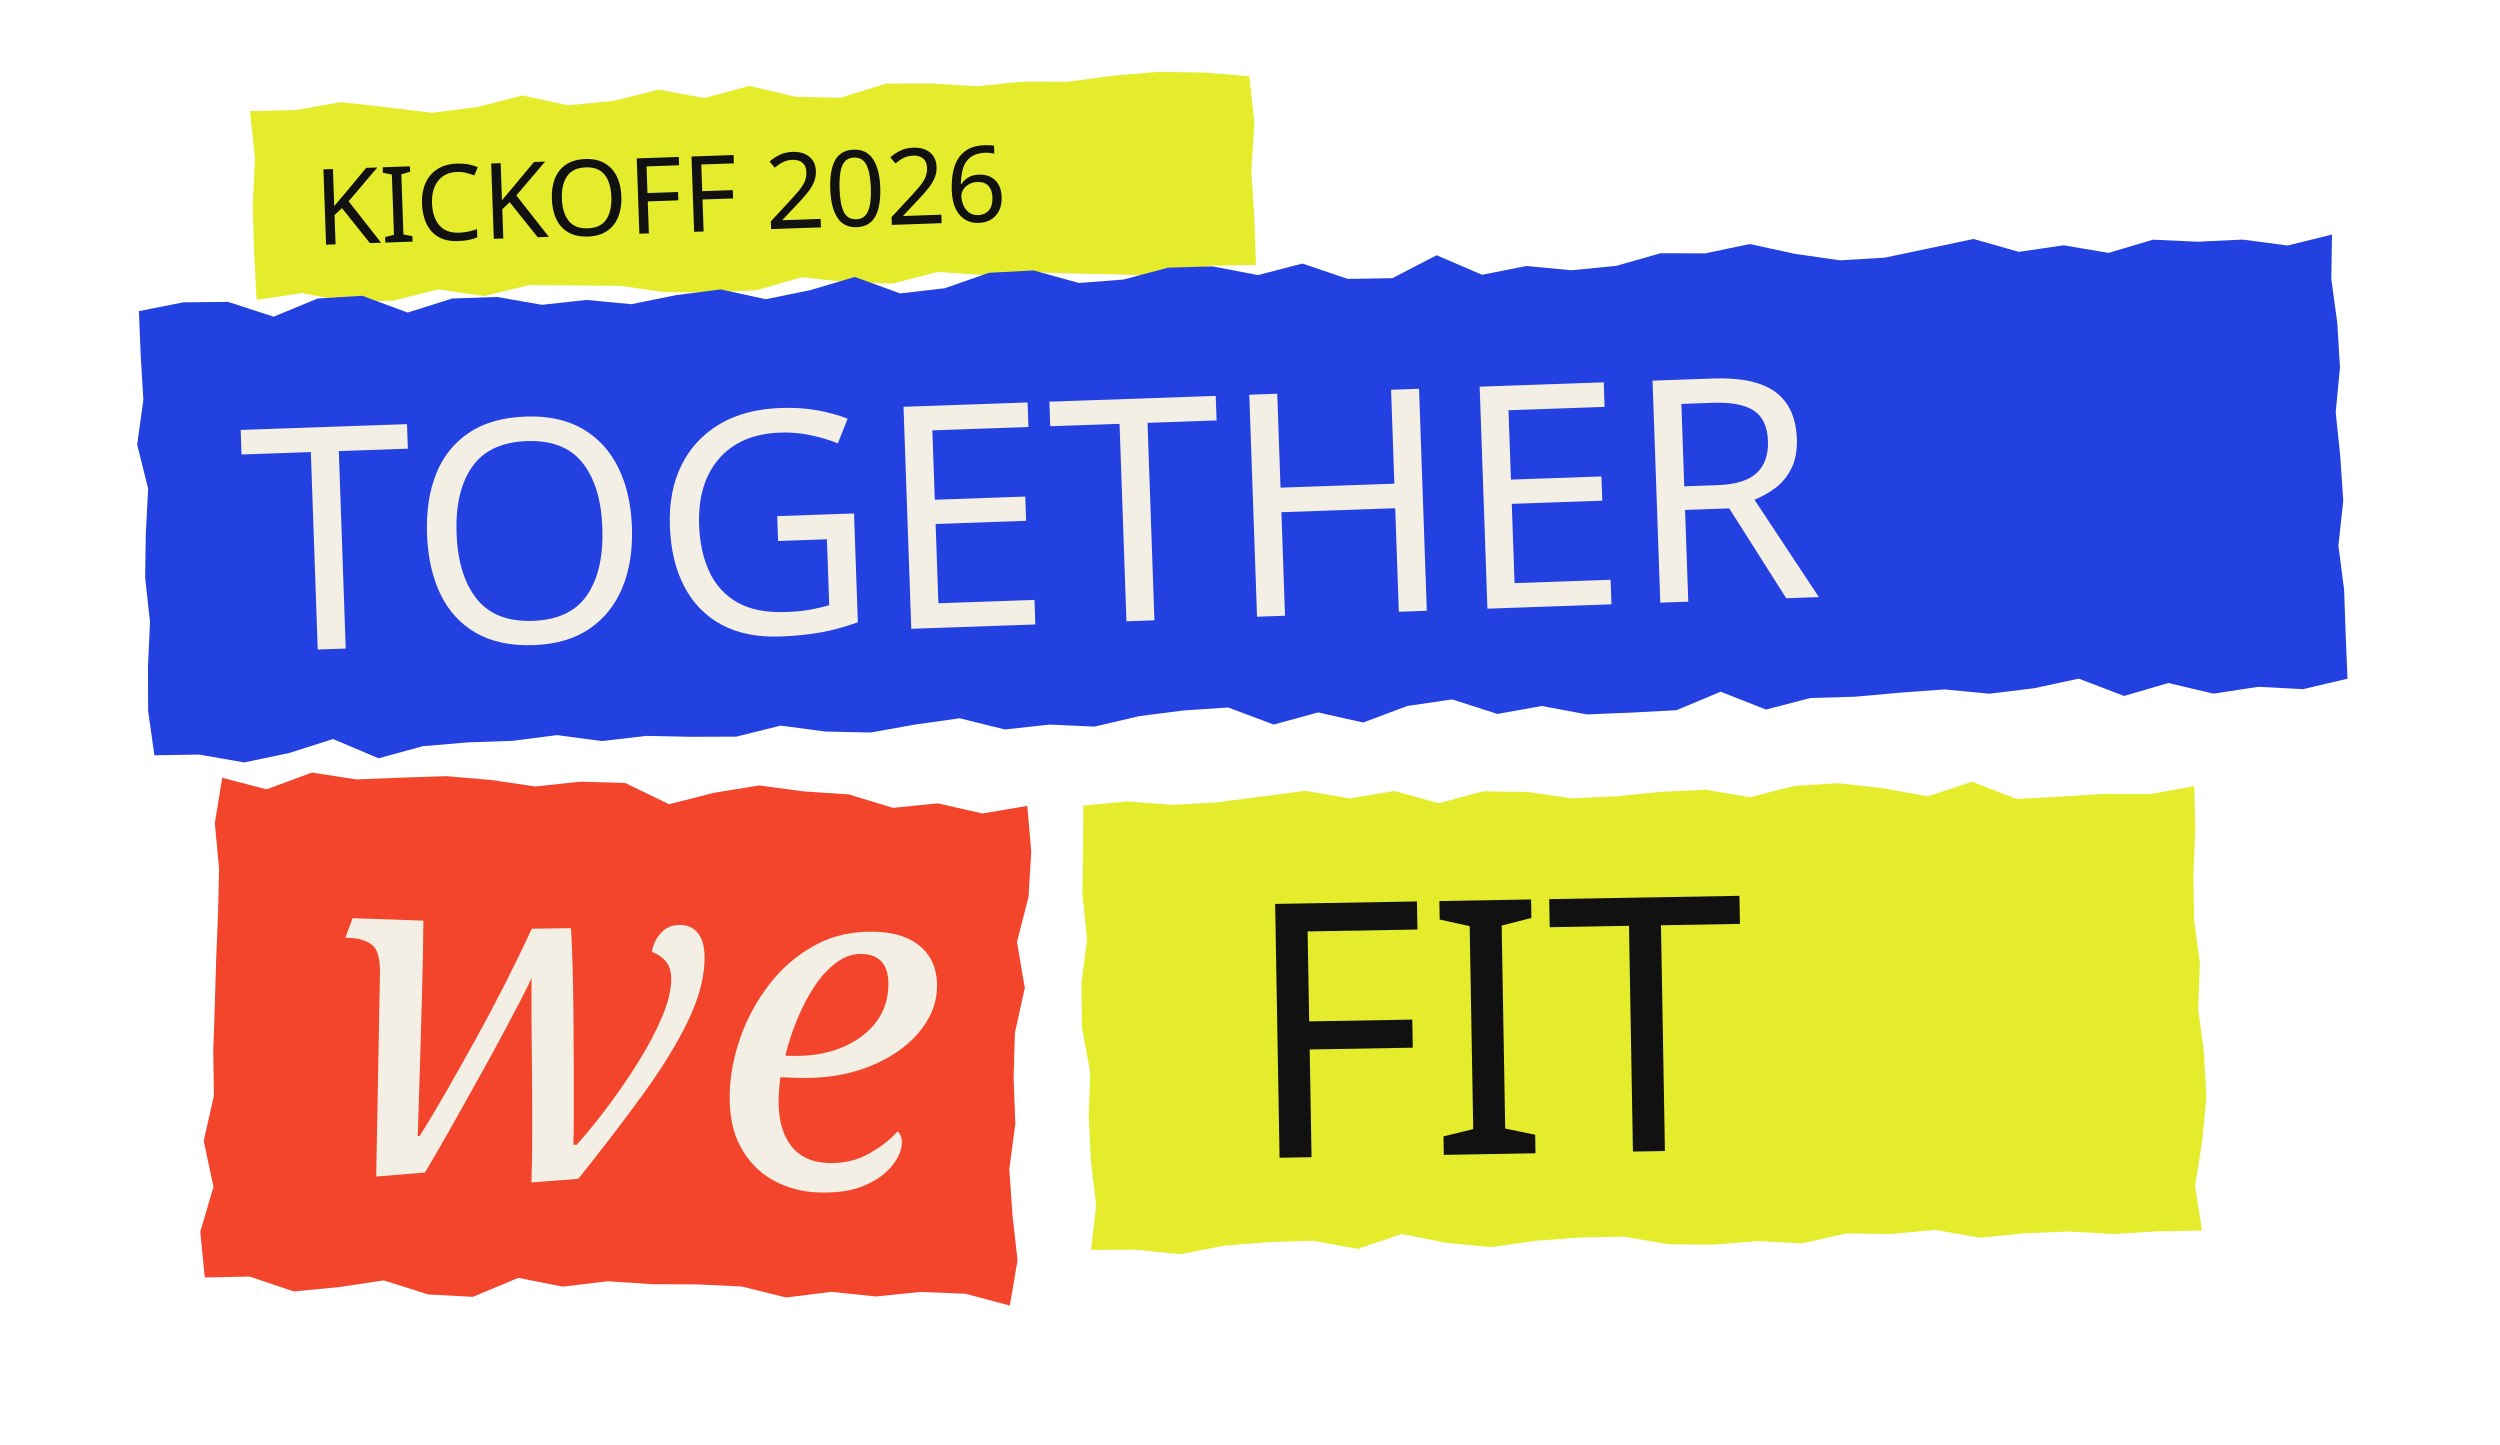
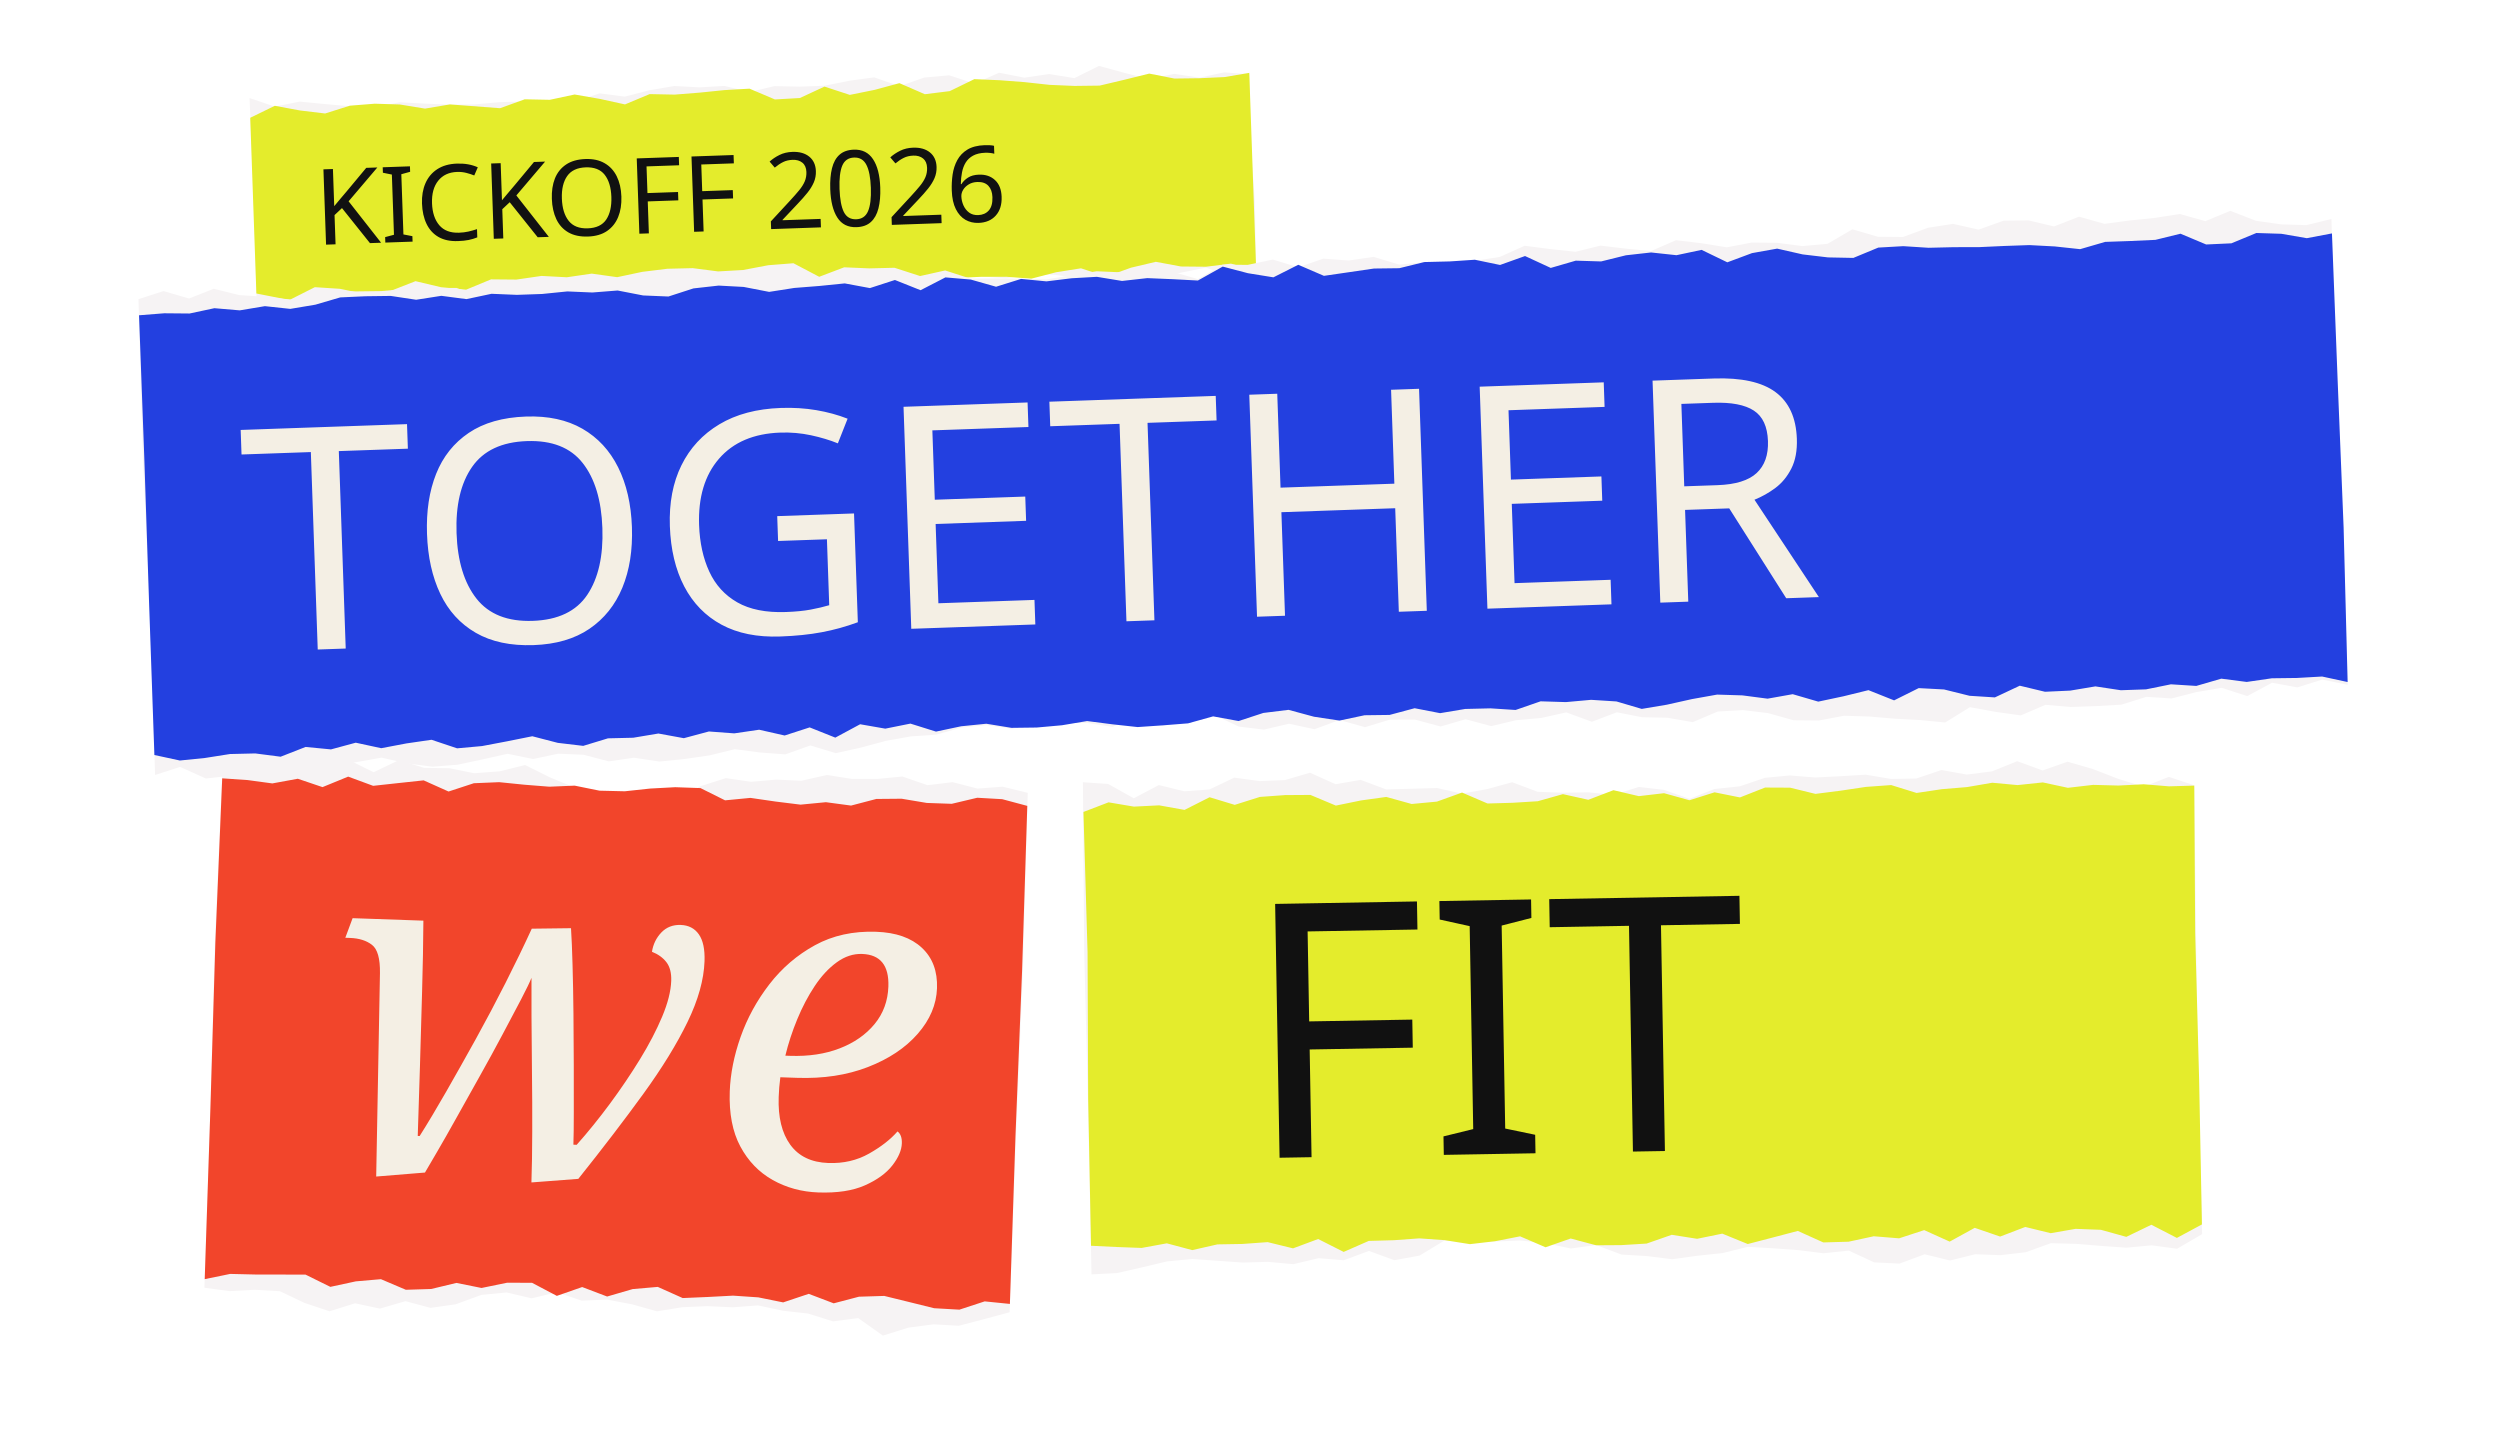
<svg xmlns="http://www.w3.org/2000/svg" width="900" height="520" viewBox="0 0 900 520">
  <g id="lockup-together-we-fit" transform="translate(50 40)">
    <g id="tag-kickoff" transform="translate(40 0) rotate(-2)">
-       <polygon points="0.0,0.0 16.4,0.2 32.7,-2.1 49.1,0.3 65.5,2.9 81.8,1.4 98.2,-2.2 114.5,1.9 130.9,0.9 147.3,-2.6 163.6,1.0 180.0,-2.8 196.4,1.7 212.7,2.6 229.1,-1.9 245.5,-1.4 261.8,0.2 278.2,-0.9 294.5,-0.3 310.9,-1.9 327.3,-2.7 343.6,-1.9 360.0,0.0 361.2,17.0 359.5,34.0 360.0,51.0 360.0,68.0 343.6,67.7 327.3,70.8 310.9,69.7 294.5,68.8 278.2,67.7 261.8,68.2 245.5,66.5 229.1,70.1 212.7,69.1 196.4,66.7 180.0,70.8 163.6,71.0 147.3,70.4 130.9,67.5 114.5,66.8 98.2,66.1 81.8,69.5 65.5,66.5 49.1,70.0 32.7,69.9 16.4,66.1 0.0,68.0 -0.3,51.0 -0.2,34.0 1.2,17.0" fill="#E4EC2C" />
+       <g>
+         <polygon points="0.0,-4.7 9.0,-1.3 18.0,-2.8 27.0,-1.6 36.0,-0.5 45.0,0.2 54.0,-1.3 63.0,-0.5 72.0,0.2 81.0,0.4 90.0,-0.1 99.0,0.0 108.0,1.6 117.0,0.7 126.0,-2.0 135.0,-0.5 144.0,-2.5 153.0,-3.7 162.0,-2.9 171.0,-3.1 180.0,-0.6 189.0,-2.4 198.0,-1.9 207.0,-1.9 216.0,-3.4 225.0,-4.3 234.0,-0.8 243.0,-3.6 252.0,-4.1 261.0,-0.8 270.0,-4.4 279.0,-2.3 288.0,-3.3 297.0,-1.5 306.0,-5.6 315.0,-2.8 324.0,-0.2 333.0,-1.8 342.0,-0.1 351.0,-1.7 360.0,-0.7 359.5,22.4 360.4,44.9 360.0,69.9 351.0,72.0 342.0,68.3 333.0,69.8 324.0,71.5 315.0,70.4 306.0,68.7 297.0,70.7 288.0,69.1 279.0,68.1 270.0,69.7 261.0,68.7 252.0,68.1 243.0,69.0 234.0,66.3 225.0,69.1 216.0,69.2 207.0,68.7 198.0,67.2 189.0,69.0 180.0,68.8 171.0,67.7 162.0,70.2 153.0,71.9 144.0,72.1 135.0,68.3 126.0,67.2 117.0,69.1 108.0,70.9 99.0,70.9 90.0,72.2 81.0,72.9 72.0,71.9 63.0,71.0 54.0,71.0 45.0,70.2 36.0,69.1 27.0,71.7 18.0,71.0 9.0,67.7 0.0,69.8 0.2,44.9 0.2,22.4" fill="#F6F3F4" />
+         <polygon points="0.0,2.4 9.0,-1.6 18.0,0.4 27.0,1.8 36.0,-0.7 45.0,-1.1 54.0,-0.5 63.0,1.3 72.0,0.1 81.0,1.1 90.0,2.1 99.0,-0.8 108.0,-0.3 117.0,-1.9 126.0,-0.0 135.0,2.3 144.0,-1.1 153.0,-0.6 162.0,-1.0 171.0,-1.6 180.0,-1.8 189.0,2.4 198.0,2.2 207.0,-1.6 216.0,1.7 225.0,0.2 234.0,-1.9 243.0,2.4 252.0,1.6 261.0,-2.4 270.0,-1.7 279.0,-0.7 288.0,0.6 297.0,1.3 306.0,1.5 315.0,-0.3 324.0,-2.2 333.0,-0.1 342.0,0.1 351.0,-0.0 360.0,-1.2 360.0,22.4 360.0,44.9 360.0,70.0 351.0,67.2 342.0,68.0 333.0,67.6 324.0,65.6 315.0,67.4 306.0,70.3 297.0,67.0 288.0,68.1 279.0,70.1 270.0,69.1 261.0,68.8 252.0,68.9 243.0,69.0 234.0,69.0 225.0,67.6 216.0,65.8 207.0,68.2 198.0,68.0 189.0,67.2 180.0,65.8 171.0,70.0 162.0,66.8 153.0,67.0 144.0,68.1 135.0,65.8 126.0,67.8 117.0,68.1 108.0,70.2 99.0,67.5 90.0,66.9 81.0,69.6 72.0,66.2 63.0,65.9 54.0,65.9 45.0,66.4 36.0,66.2 27.0,65.8 18.0,69.3 9.0,67.8 0.0,65.7 -0.0,44.9 0.0,22.4" fill="#E4EC2C" />
+       </g>
      <text x="22" y="49" font-family="'Archivo Black', 'Arial Black', sans-serif" font-size="38" fill="#111111" text-anchor="start">KICKOFF 2026</text>
    </g>
    <g id="bloco-together" transform="translate(0 72) rotate(-2)">
-       <polygon points="0.0,0.0 16.1,-2.6 32.2,-2.2 48.4,3.7 64.5,-2.3 80.6,-2.7 96.7,3.9 112.9,-0.6 129.0,-0.6 145.1,2.8 161.2,1.6 177.3,3.7 193.5,1.0 209.6,-0.5 225.7,3.6 241.8,0.9 258.0,-3.3 274.1,3.2 290.2,1.9 306.3,-3.1 322.4,-3.4 338.6,1.7 354.7,1.0 370.8,-2.7 386.9,-2.6 403.1,1.1 419.2,-2.5 435.3,3.6 451.4,3.9 467.6,-3.8 483.7,3.8 499.8,1.2 515.9,3.3 532.0,2.3 548.2,-1.7 564.3,-1.1 580.4,-3.9 596.5,0.2 612.7,3.1 628.8,2.7 644.9,-0.1 661.0,-2.9 677.1,2.3 693.3,0.5 709.4,3.8 725.5,-0.4 741.6,0.9 757.8,0.7 773.9,3.4 790.0,0.0 789.2,16.0 790.8,32.0 791.2,48.0 789.1,64.0 790.2,80.0 790.7,96.0 788.4,112.0 789.9,128.0 789.9,144.0 790.0,160.0 773.9,163.2 757.8,161.8 741.6,163.7 725.5,159.3 709.4,163.4 693.3,156.6 677.1,159.5 661.0,160.9 644.9,158.8 628.8,159.4 612.7,160.3 596.5,160.2 580.4,163.8 564.3,156.8 548.2,162.9 532.0,163.2 515.9,163.3 499.8,159.7 483.7,162.0 467.6,156.2 451.4,158.0 435.3,163.4 419.2,159.2 403.1,163.0 386.9,156.3 370.8,156.8 354.7,158.3 338.6,161.5 322.4,160.2 306.3,161.4 290.2,156.8 274.1,158.5 258.0,160.8 241.8,159.9 225.7,157.2 209.6,160.6 193.5,160.1 177.3,159.2 161.2,160.5 145.1,157.8 129.0,159.3 112.9,159.3 96.7,160.1 80.6,163.9 64.5,156.4 48.4,160.9 32.2,163.7 16.1,160.3 0.0,160.0 -1.7,144.0 -1.2,128.0 0.1,112.0 -1.1,96.0 -0.3,80.0 1.1,64.0 -2.3,48.0 0.5,32.0 0.1,16.0" fill="#2340E0" />
+       <g>
+         <polygon points="0.0,-4.3 9.1,-6.9 18.2,-3.9 27.2,-7.1 36.3,-4.5 45.4,-3.6 54.5,-2.2 63.6,-6.4 72.6,-5.5 81.7,-3.3 90.8,-4.1 99.9,-7.3 109.0,-4.8 118.0,-3.6 127.1,-7.0 136.2,-6.6 145.3,-7.6 154.4,-6.8 163.4,-7.8 172.5,-6.2 181.6,-7.8 190.7,-8.6 199.8,-8.5 208.9,-7.0 217.9,-7.2 227.0,-8.6 236.1,-9.0 245.2,-3.8 254.3,-6.9 263.3,-6.2 272.4,-6.1 281.5,-2.8 290.6,-4.5 299.7,-1.2 308.7,-1.0 317.8,-0.6 326.9,0.0 336.0,-1.2 345.1,-2.3 354.1,-1.6 363.2,-0.3 372.3,-1.2 381.4,1.8 390.5,-3.1 399.5,-2.7 408.6,-4.3 417.7,-1.2 426.8,-4.0 435.9,-3.0 444.9,-4.0 454.0,-0.9 463.1,-1.4 472.2,-1.6 481.3,-1.3 490.3,-2.4 499.4,-6.1 508.5,-4.6 517.6,-3.3 526.7,-5.2 535.7,-3.8 544.8,-2.6 553.9,-6.2 563.0,-4.8 572.1,-3.0 581.1,-4.4 590.2,-4.0 599.3,-2.5 608.4,-3.0 617.5,-7.9 626.6,-4.9 635.6,-4.5 644.7,-7.5 653.8,-8.6 662.9,-6.2 672.0,-9.1 681.0,-8.9 690.1,-6.4 699.2,-9.6 708.3,-6.7 717.4,-7.6 726.4,-8.2 735.5,-9.3 744.6,-6.4 753.7,-9.8 762.8,-5.9 771.8,-4.3 780.9,-3.7 790.0,-5.6 789.5,52.8 790.2,105.6 790.0,162.2 780.9,160.0 771.8,162.5 762.8,160.5 753.7,165.0 744.6,161.7 735.5,162.9 726.4,164.9 717.4,164.0 708.3,166.5 699.2,166.7 690.1,166.7 681.0,165.6 672.0,169.1 662.9,167.5 653.8,165.5 644.7,170.7 635.6,169.5 626.6,168.7 617.5,167.6 608.4,167.0 599.3,168.4 590.2,168.0 581.1,165.1 572.1,163.7 563.0,163.9 553.9,167.4 544.8,165.5 535.7,165.0 526.7,162.9 517.6,166.0 508.5,162.3 499.4,164.0 490.3,164.5 481.3,166.3 472.2,163.5 463.1,165.8 454.0,163.0 444.9,162.7 435.9,165.1 426.8,162.2 417.7,165.2 408.6,162.9 399.5,164.7 390.5,163.3 381.4,158.6 372.3,159.7 363.2,162.0 354.1,158.1 345.1,161.8 336.0,160.1 326.9,159.7 317.8,160.2 308.7,161.2 299.7,159.6 290.6,160.2 281.5,162.4 272.4,162.7 263.3,164.0 254.3,166.1 245.2,167.8 236.1,164.7 227.0,167.6 217.9,166.6 208.9,165.1 199.8,167.0 190.7,168.0 181.6,168.6 172.5,166.9 163.4,167.9 154.4,165.2 145.3,164.5 136.2,166.1 127.1,163.9 118.0,165.6 109.0,167.2 99.9,167.6 90.8,166.1 81.7,163.7 72.6,165.0 63.6,166.0 54.5,169.3 45.4,167.8 36.3,166.1 27.2,168.3 18.2,169.0 9.1,164.5 0.0,167.1 0.2,105.6 -0.4,52.8" fill="#F6F3F4" />
+         <polygon points="0.0,1.5 9.1,1.1 18.2,1.5 27.2,-0.1 36.3,1.0 45.4,-0.2 54.5,1.1 63.6,-0.1 72.6,-2.4 81.7,-2.5 90.8,-2.3 99.9,-0.6 109.0,-1.7 118.0,-0.2 127.1,-1.8 136.2,-1.1 145.3,-1.1 154.4,-1.7 163.4,-1.0 172.5,-1.4 181.6,0.7 190.7,1.4 199.8,-1.2 208.9,-1.9 217.9,-1.1 227.0,1.0 236.1,-0.1 245.2,-0.5 254.3,-1.1 263.3,0.9 272.4,-1.7 281.5,2.3 290.6,-2.0 299.7,-0.9 308.7,2.0 317.8,-0.5 326.9,0.7 336.0,-0.1 345.1,-0.3 354.1,1.5 363.2,0.8 372.3,1.5 381.4,2.3 390.5,-2.4 399.5,0.3 408.6,2.1 417.7,-2.1 426.8,2.2 435.9,1.2 444.9,0.2 454.0,0.4 463.1,-1.5 472.2,-1.4 481.3,-1.7 490.3,0.5 499.4,-2.4 508.5,2.2 517.6,-0.1 526.7,0.5 535.7,-1.4 544.8,-2.1 553.9,-0.8 563.0,-2.4 572.1,2.4 581.1,-0.6 590.2,-1.9 599.3,0.5 608.4,1.9 617.5,2.4 626.6,-1.0 635.6,-1.2 644.7,-0.3 653.8,-0.2 662.9,0.1 672.0,-0.0 681.0,0.0 690.1,0.8 699.2,2.1 708.3,-0.2 717.4,-0.2 726.4,-0.3 735.5,-2.2 744.6,2.0 753.7,1.9 762.8,-1.5 771.8,-0.9 780.9,1.0 790.0,-0.4 790.2,52.8 790.5,105.6 790.0,161.2 780.9,158.9 771.8,159.1 762.8,158.9 753.7,159.9 744.6,158.4 735.5,160.7 726.4,159.8 717.4,161.3 708.3,161.3 699.2,159.6 690.1,160.8 681.0,160.9 672.0,158.4 662.9,162.3 653.8,161.4 644.7,158.8 635.6,158.0 626.6,162.1 617.5,158.1 608.4,160.0 599.3,161.6 590.2,158.6 581.1,159.9 572.1,158.4 563.0,157.8 553.9,159.1 544.8,160.8 535.7,162.0 526.7,159.0 517.6,158.1 508.5,158.6 499.4,158.0 490.3,160.8 481.3,159.9 472.2,159.8 463.1,161.0 454.0,158.9 444.9,161.0 435.9,160.8 426.8,162.4 417.7,160.7 408.6,157.9 399.5,158.7 390.5,161.3 381.4,159.3 372.3,161.5 363.2,161.9 354.1,162.2 345.1,160.9 336.0,159.4 326.9,160.6 317.8,161.1 308.7,160.9 299.7,159.1 290.6,159.7 281.5,161.3 272.4,158.1 263.3,159.6 254.3,157.7 245.2,162.2 236.1,158.2 227.0,160.8 217.9,158.4 208.9,159.4 199.8,158.4 190.7,160.5 181.6,158.5 172.5,159.7 163.4,159.6 154.4,162.0 145.3,160.6 136.2,157.9 127.1,159.4 118.0,160.8 109.0,161.3 99.9,157.9 90.8,158.9 81.7,160.3 72.6,158.0 63.6,160.1 54.5,158.9 45.4,162.1 36.3,160.6 27.2,160.5 18.2,161.6 9.1,162.2 0.0,159.9 -0.0,105.6 0.1,52.8" fill="#2340E0" />
+       </g>
      <text x="34" y="124" font-family="'Archivo Black', 'Arial Black', sans-serif" font-size="112" fill="#F4EFE4" text-anchor="start">TOGETHER</text>
    </g>
    <g id="bloco-we" transform="translate(30 240) rotate(2)">
-       <polygon points="0.0,0.0 16.1,3.6 32.2,-3.0 48.3,-1.1 64.4,-2.3 80.6,-3.4 96.7,-2.6 112.8,-0.8 128.9,-3.1 145.0,-3.2 161.1,3.9 177.2,-0.8 193.3,-4.0 209.4,-2.4 225.6,-1.9 241.7,2.4 257.8,0.2 273.9,3.3 290.0,0.0 292.0,16.4 291.6,32.7 288.0,49.1 291.4,65.5 288.4,81.8 288.5,98.2 289.7,114.5 288.1,130.9 289.8,147.3 292.2,163.6 290.0,180.0 273.9,176.3 257.8,176.2 241.7,178.4 225.6,177.3 209.4,179.9 193.3,176.5 177.2,176.3 161.1,176.8 145.0,176.3 128.9,178.8 112.8,176.2 96.7,183.6 80.6,183.3 64.4,178.8 48.3,181.8 32.2,183.9 16.1,179.1 0.0,180.0 -2.2,163.6 2.0,147.3 -2.1,130.9 1.0,114.5 0.2,98.2 0.2,81.8 0.1,65.5 0.2,49.1 -0.0,32.7 -2.1,16.4" fill="#F2452B" />
+       <g>
+         <polygon points="0.0,-6.8 9.1,-3.5 18.1,-6.5 27.2,-5.4 36.2,-5.0 45.3,-8.0 54.4,-3.9 63.4,-8.6 72.5,-6.1 81.6,-6.3 90.6,-4.8 99.7,-5.8 108.8,-8.4 117.8,-4.3 126.9,-0.9 135.9,0.0 145.0,0.6 154.1,-1.0 163.1,2.3 172.2,-3.0 181.2,-6.2 190.3,-5.2 199.4,-6.3 208.4,-6.2 217.5,-8.6 226.6,-7.5 235.6,-7.8 244.7,-9.0 253.8,-6.2 262.8,-7.6 271.9,-5.6 280.9,-6.6 290.0,-4.7 290.5,59.4 290.1,118.8 290.0,182.4 280.9,185.2 271.9,187.9 262.8,187.7 253.8,189.2 244.7,192.4 235.6,186.4 226.6,187.9 217.5,185.4 208.4,184.7 199.4,183.1 190.3,184.1 181.2,184.0 172.2,184.7 163.1,186.5 154.1,184.3 145.0,182.9 135.9,183.6 126.9,180.9 117.8,183.4 108.8,181.6 99.7,182.8 90.6,186.5 81.6,188.1 72.5,186.0 63.4,189.0 54.4,187.4 45.3,190.6 36.2,187.9 27.2,184.0 18.1,183.8 9.1,184.6 0.0,183.7 -0.1,118.8 -0.6,59.4" fill="#F6F3F4" />
+         <polygon points="0.0,0.2 9.1,0.5 18.1,1.4 27.2,-0.6 36.2,2.1 45.3,-2.0 54.4,1.0 63.4,-0.3 72.5,-1.6 81.6,2.1 90.6,-1.2 99.7,-1.9 108.8,-1.3 117.8,-0.9 126.9,-1.6 135.9,-0.1 145.0,-0.2 154.1,-1.5 163.1,-2.3 172.2,-2.3 181.2,1.8 190.3,0.6 199.4,1.6 208.4,2.4 217.5,1.2 226.6,2.1 235.6,-0.6 244.7,-1.0 253.8,0.2 262.8,0.2 271.9,-2.3 280.9,-2.1 290.0,0.0 290.2,59.4 289.9,118.8 290.0,179.4 280.9,178.8 271.9,182.1 262.8,181.9 253.8,180.0 244.7,178.1 235.6,178.7 226.6,181.4 217.5,178.3 208.4,181.7 199.4,180.2 190.3,179.9 181.2,180.7 172.2,181.4 163.1,177.7 154.1,178.8 145.0,181.8 135.9,178.7 126.9,182.2 117.8,177.8 108.8,178.1 99.7,180.3 90.6,178.8 81.6,181.3 72.5,181.9 63.4,178.4 54.4,179.5 45.3,181.8 36.2,177.7 27.2,178.0 18.1,178.3 9.1,178.4 0.0,180.6 -0.1,118.8 -0.4,59.4" fill="#F2452B" />
+       </g>
      <text x="40" y="140" font-family="'DM Serif Display', Georgia, serif" font-size="170" fill="#F4EFE4" text-anchor="start" font-style="italic">we</text>
    </g>
    <g id="bloco-fit" transform="translate(340 250) rotate(-1)">
-       <polygon points="0.0,0.0 16.0,-1.2 32.0,0.3 48.0,-0.3 64.0,-2.1 80.0,-3.9 96.0,-0.9 112.0,-3.3 128.0,1.4 144.0,-2.6 160.0,-2.1 176.0,0.5 192.0,0.0 208.0,-1.3 224.0,-1.8 240.0,1.2 256.0,-2.6 272.0,-3.3 288.0,-1.2 304.0,2.0 320.0,-3.0 336.0,3.5 352.0,2.9 368.0,2.2 384.0,2.6 400.0,0.0 400.1,16.0 399.1,32.0 399.1,48.0 400.9,64.0 400.0,80.0 401.8,96.0 402.4,112.0 400.6,128.0 397.8,144.0 400.0,160.0 384.0,160.0 368.0,160.7 352.0,159.5 336.0,159.9 320.0,161.2 304.0,158.1 288.0,159.3 272.0,158.8 256.0,162.1 240.0,161.0 224.0,162.0 208.0,161.6 192.0,158.6 176.0,158.6 160.0,159.5 144.0,161.5 128.0,159.7 112.0,156.2 96.0,161.3 80.0,158.1 64.0,158.3 48.0,159.3 32.0,162.1 16.0,160.2 0.0,160.0 2.1,144.0 0.5,128.0 0.0,112.0 0.8,96.0 -1.9,80.0 -1.8,64.0 0.5,48.0 -0.9,32.0 -0.4,16.0" fill="#E4EC2C" />
+       <g>
+         <polygon points="0.0,-8.4 9.1,-7.6 18.2,-2.3 27.3,-6.9 36.4,-4.5 45.5,-5.0 54.5,-9.1 63.6,-7.7 72.7,-7.9 81.8,-10.4 90.9,-6.1 100.0,-7.5 109.1,-3.9 118.2,-4.0 127.3,-4.1 136.4,-1.9 145.5,-3.4 154.5,-5.7 163.6,-2.1 172.7,-1.6 181.8,-1.6 190.9,-0.5 200.0,-3.2 209.1,-2.0 218.2,1.4 227.3,-2.0 236.4,-2.8 245.5,-5.7 254.5,-6.4 263.6,-5.5 272.7,-5.8 281.8,-6.2 290.9,-4.5 300.0,-4.5 309.1,-7.4 318.2,-5.6 327.3,-6.6 336.4,-10.1 345.5,-6.6 354.5,-9.6 363.6,-6.8 372.7,-3.1 381.8,-0.1 390.9,-3.5 400.0,-0.3 399.7,52.8 399.5,105.6 400.0,161.3 390.9,166.4 381.8,165.0 372.7,165.7 363.6,164.9 354.5,164.0 345.5,163.6 336.4,166.7 327.3,167.6 318.2,167.1 309.1,169.2 300.0,166.8 290.9,170.0 281.8,169.4 272.7,165.0 263.6,165.8 254.5,164.5 245.5,163.7 236.4,163.0 227.3,165.1 218.2,165.9 209.1,167.0 200.0,165.7 190.9,165.0 181.8,161.4 172.7,162.5 163.6,160.4 154.5,159.3 145.5,159.5 136.4,159.5 127.3,158.8 118.2,164.1 109.1,165.6 100.0,162.1 90.9,165.3 81.8,164.4 72.7,166.4 63.6,165.4 54.5,165.5 45.5,164.7 36.4,163.9 27.3,164.6 18.2,166.6 9.1,168.5 0.0,168.8 -0.2,105.6 -0.6,52.8" fill="#F6F3F4" />
+         <polygon points="0.0,2.3 9.1,-1.0 18.2,0.7 27.3,0.4 36.4,2.2 45.5,-2.2 54.5,0.7 63.6,-2.0 72.7,-2.5 81.8,-2.4 90.9,1.6 100.0,-0.1 109.1,-1.2 118.2,1.5 127.3,0.8 136.4,-2.3 145.5,1.8 154.5,1.7 163.6,1.3 172.7,-1.1 181.8,1.1 190.9,-2.2 200.0,0.1 209.1,-0.8 218.2,1.9 227.3,-0.8 236.4,1.2 245.5,-2.2 254.5,-2.0 263.6,0.4 272.7,-0.6 281.8,-1.8 290.9,-2.3 300.0,0.7 309.1,-0.5 318.2,-1.1 327.3,-2.5 336.4,-1.5 345.5,-2.3 354.5,-0.2 363.6,-1.1 372.7,-0.7 381.8,-1.0 390.9,-0.1 400.0,-0.2 399.4,52.8 399.9,105.6 400.0,157.8 390.9,162.5 381.8,157.6 372.7,161.8 363.6,159.1 354.5,158.6 345.5,160.0 336.4,157.6 327.3,160.9 318.2,157.6 309.1,162.4 300.0,158.1 290.9,160.9 281.8,160.0 272.7,161.8 263.6,161.9 254.5,157.6 245.5,159.8 236.4,162.0 227.3,158.1 218.2,159.8 209.1,158.2 200.0,161.2 190.9,161.6 181.8,161.5 172.7,158.9 163.6,161.9 154.5,157.8 145.5,159.4 136.4,160.3 127.3,158.7 118.2,157.9 109.1,158.4 100.0,158.5 90.9,162.3 81.8,157.5 72.7,160.7 63.6,158.3 54.5,158.8 45.5,158.8 36.4,160.7 27.3,158.1 18.2,159.6 9.1,159.1 0.0,158.5 -0.1,105.6 0.6,52.8" fill="#E4EC2C" />
+       </g>
      <text x="56" y="128" font-family="'Archivo Black', 'Arial Black', sans-serif" font-size="128" fill="#111111" text-anchor="start">FIT</text>
    </g>
  </g>
</svg>
